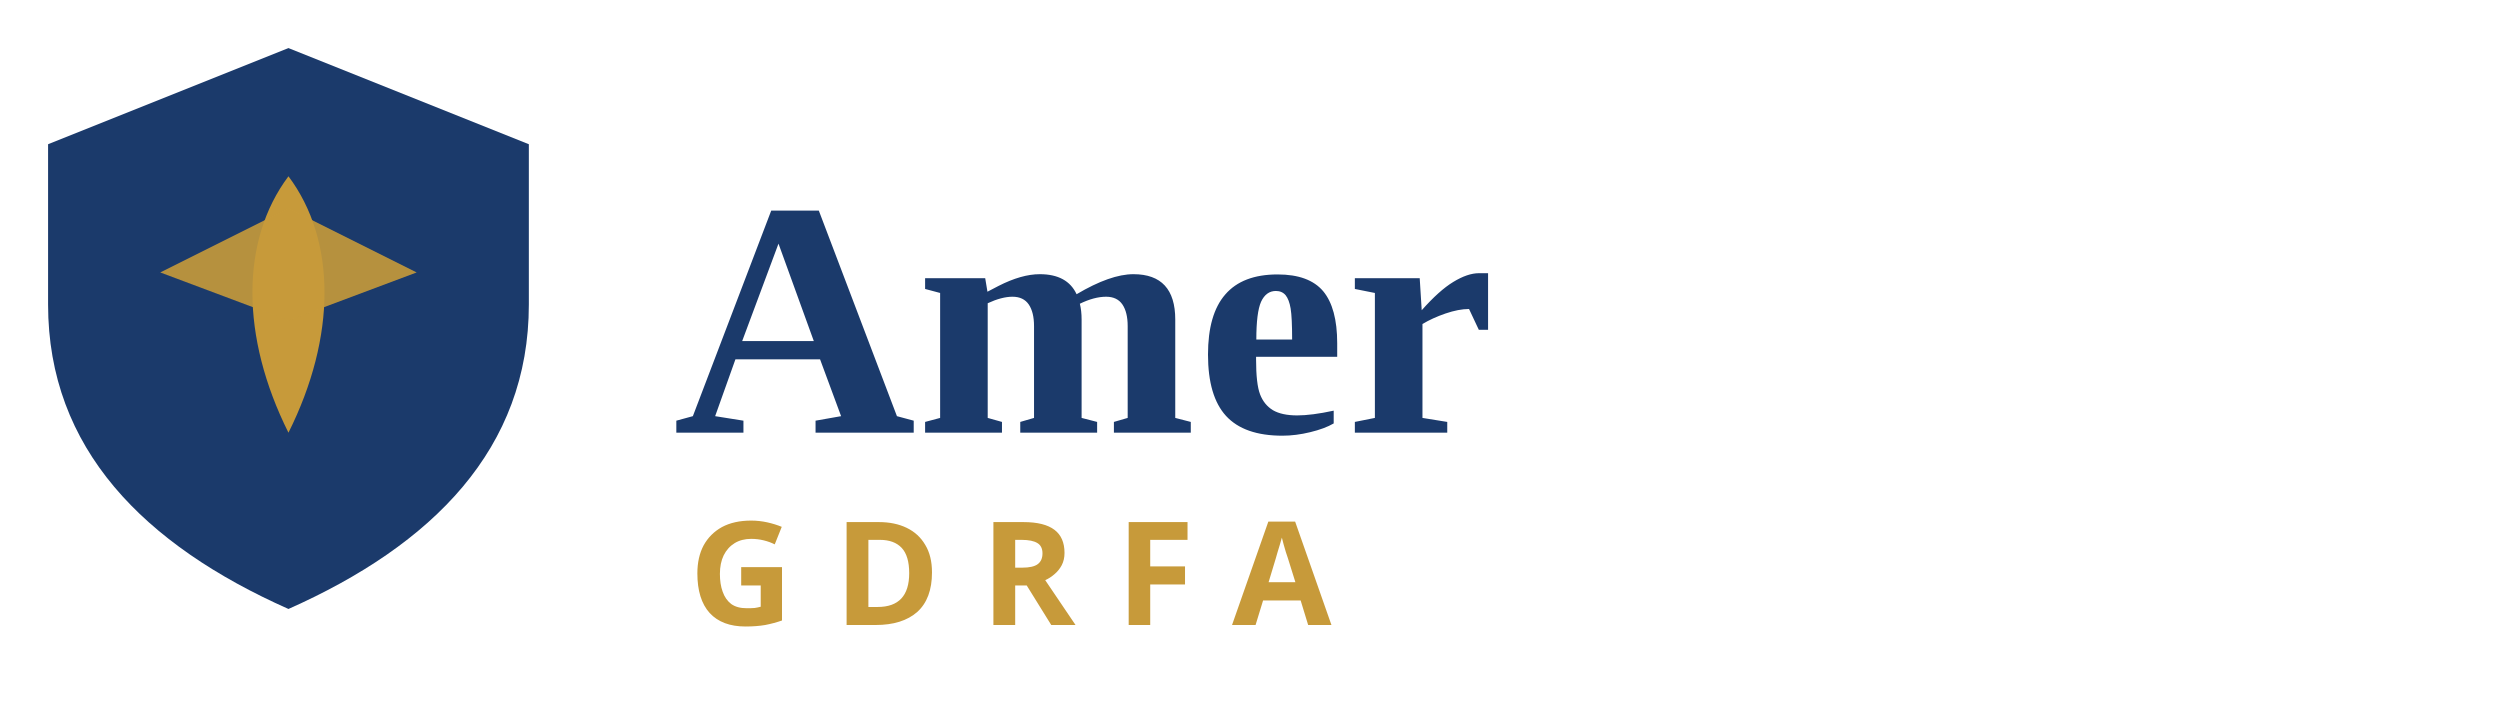
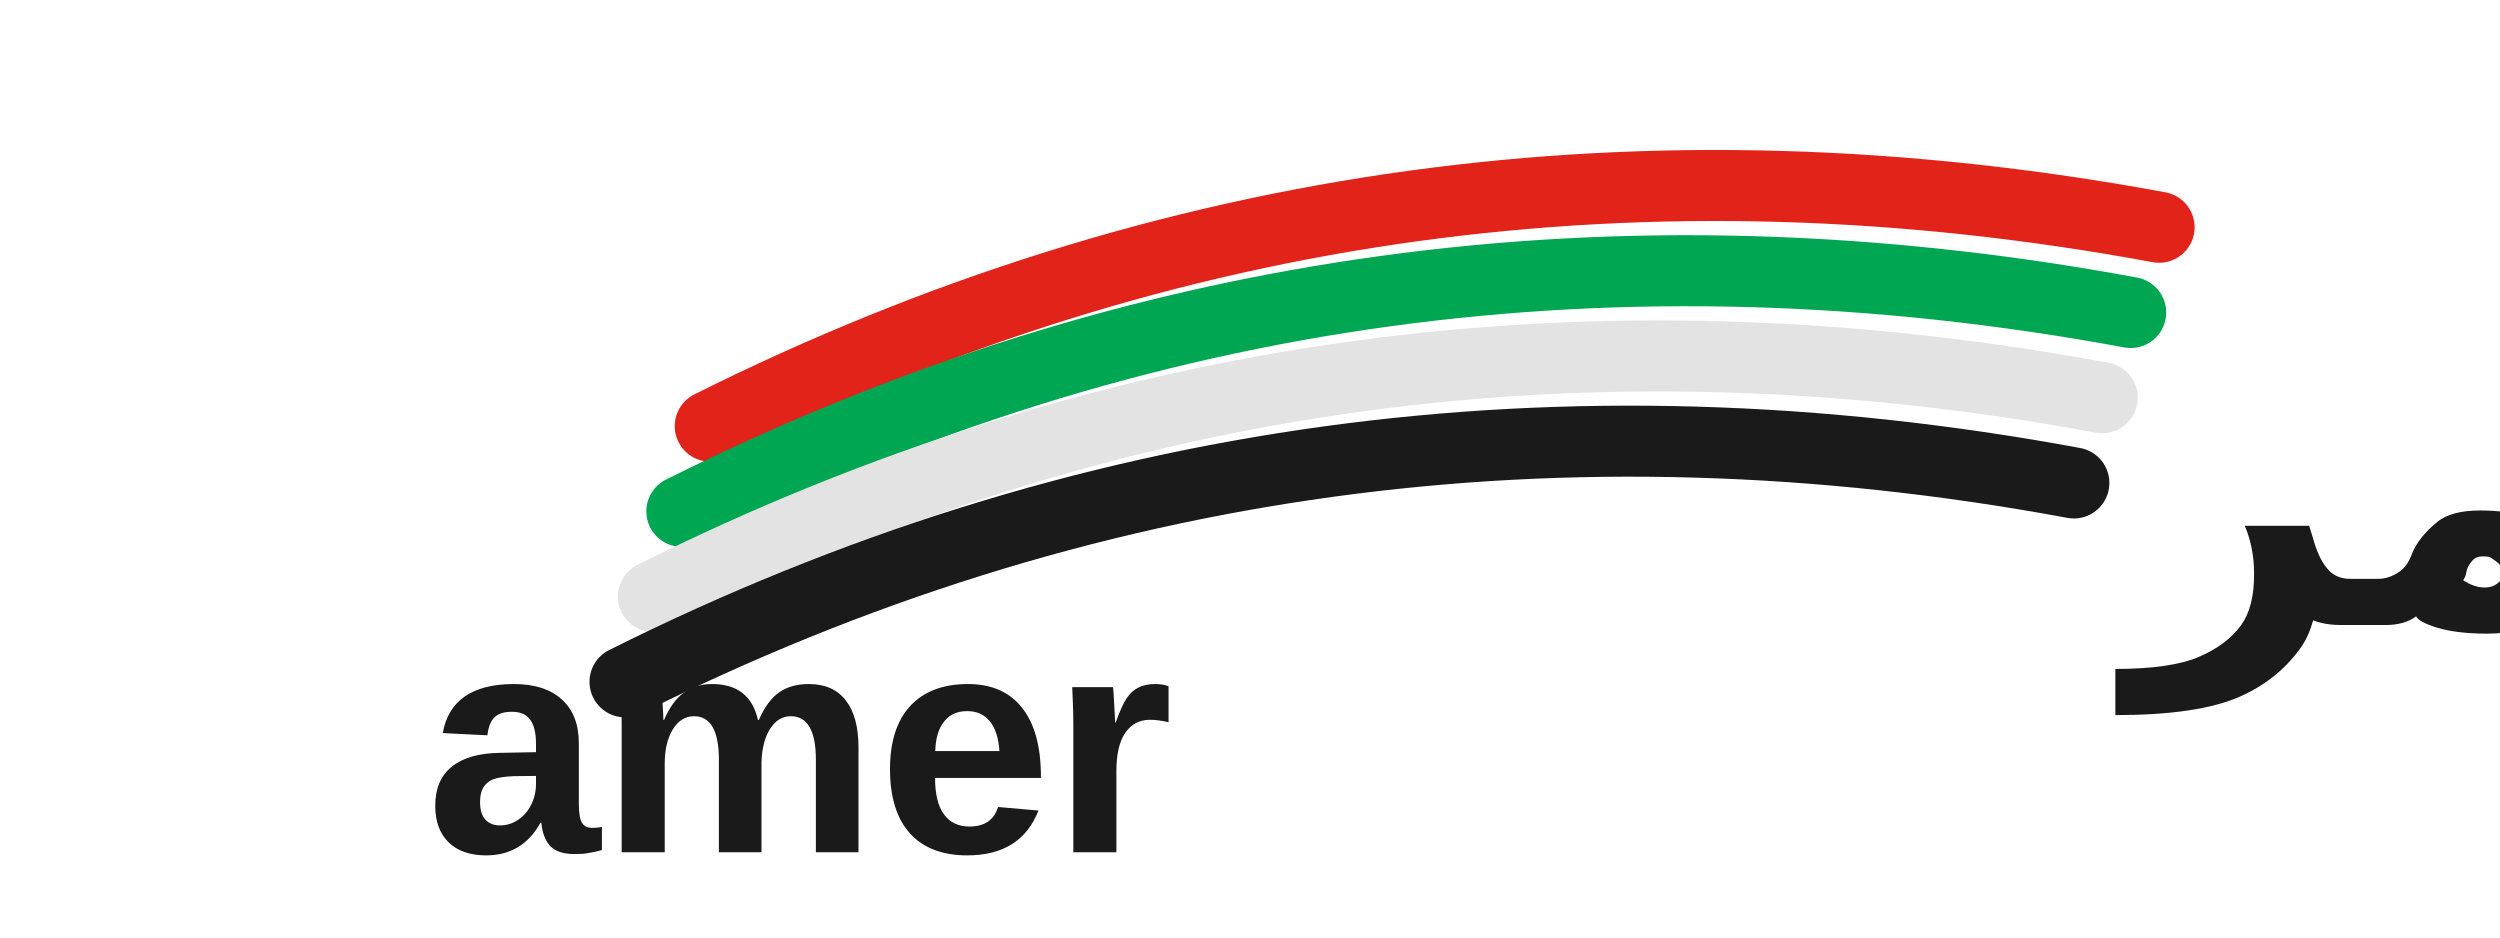
- <svg xmlns="http://www.w3.org/2000/svg" viewBox="0 0 156 44" role="img" aria-label="Amer (GDRFA)">
-   <path d="M18 3l15 6v10c0 9-6 15-15 19C9 34 3 28 3 19V9z" fill="#1b3a6b" />
-   <path d="M18 11c3 4 3 10 0 16-3-6-3-12 0-16z" fill="#c79a3a" />
-   <path d="M18 13l8 4-8 3-8-3z" fill="#c79a3a" opacity=".9" />
-   <text x="42" y="27" font-family="Georgia, 'Times New Roman', serif" font-size="21" font-weight="700" fill="#1b3a6b">Amer</text>
-   <text x="43" y="39" font-family="Verdana, Geneva, sans-serif" font-size="9" font-weight="600" fill="#c79a3a" letter-spacing="2.5">GDRFA</text>
+ <svg xmlns="http://www.w3.org/2000/svg" viewBox="0 0 176 66" role="img" aria-label="Amer (GDRFA)">
+   <g fill="none" stroke-width="5" stroke-linecap="round">
+     <path d="M50 30 Q98 6 152 16" stroke="#e2231a" />
+     <path d="M48 36 Q96 12 150 22" stroke="#00a651" />
+     <path d="M46 42 Q94 18 148 28" stroke="#e3e3e3" />
+     <path d="M44 48 Q92 24 146 34" stroke="#1a1a1a" />
+   </g>
+   <text x="150" y="44" text-anchor="end" direction="rtl" font-family="Tahoma, 'Segoe UI', Arial, sans-serif" font-size="26" font-weight="700" fill="#1a1a1a">آمر</text>
+   <text x="30" y="60" font-family="Arial, Helvetica, sans-serif" font-size="22" font-weight="700" fill="#1a1a1a">amer</text>
</svg>
